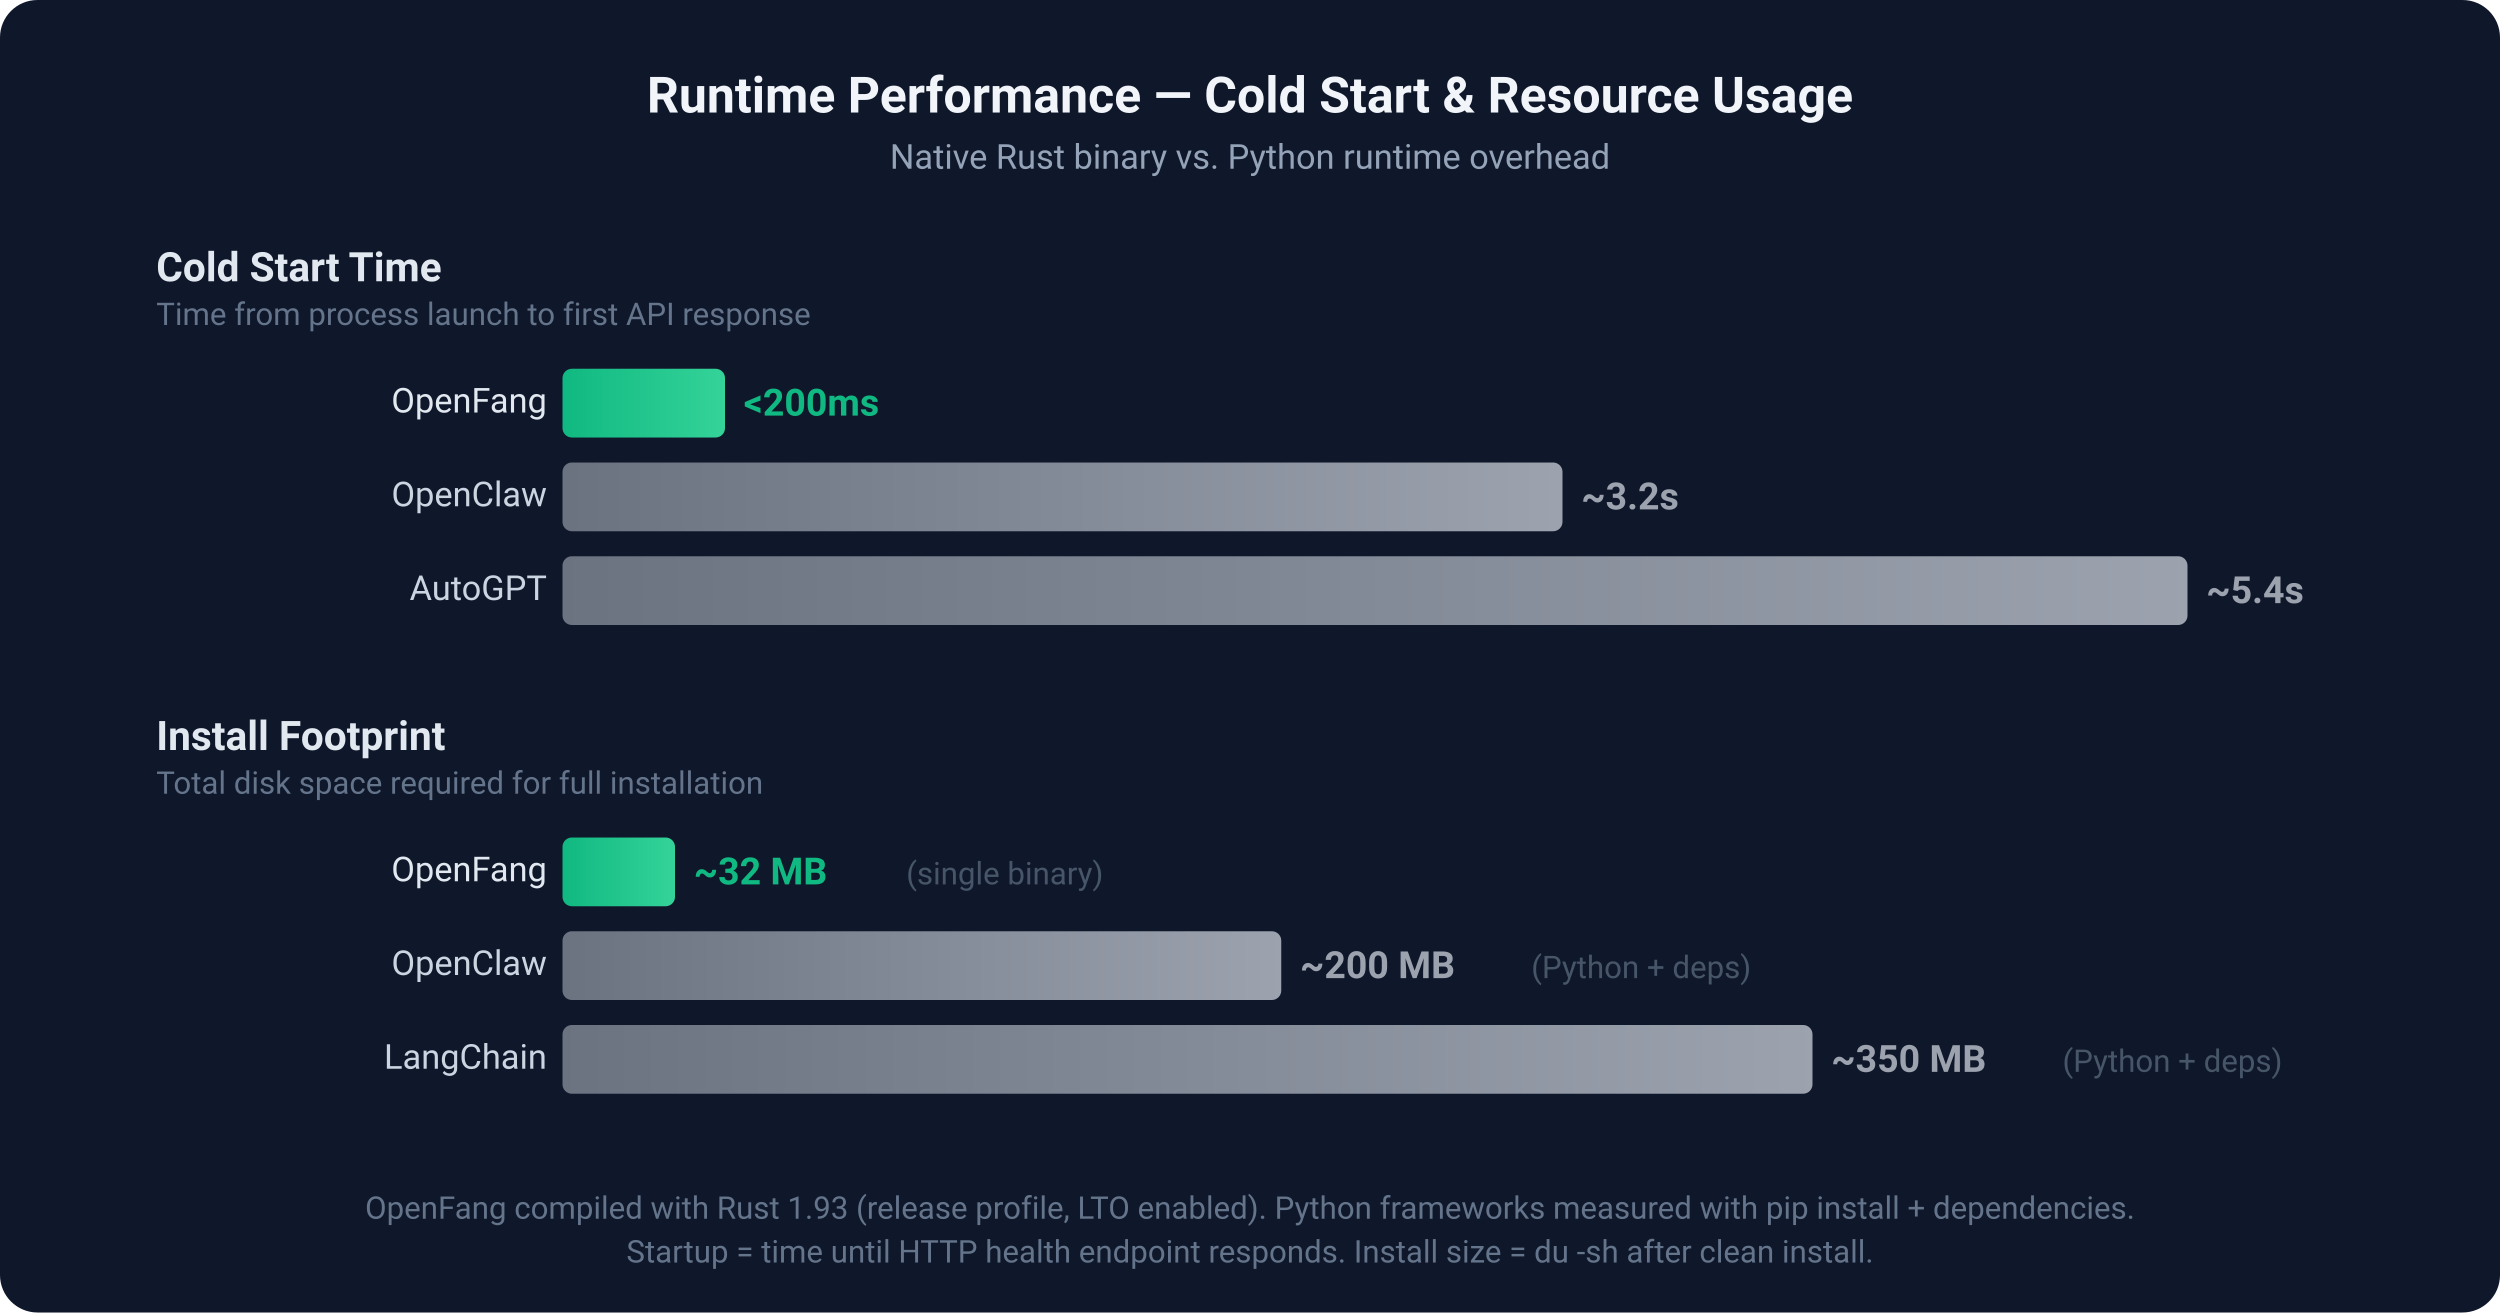
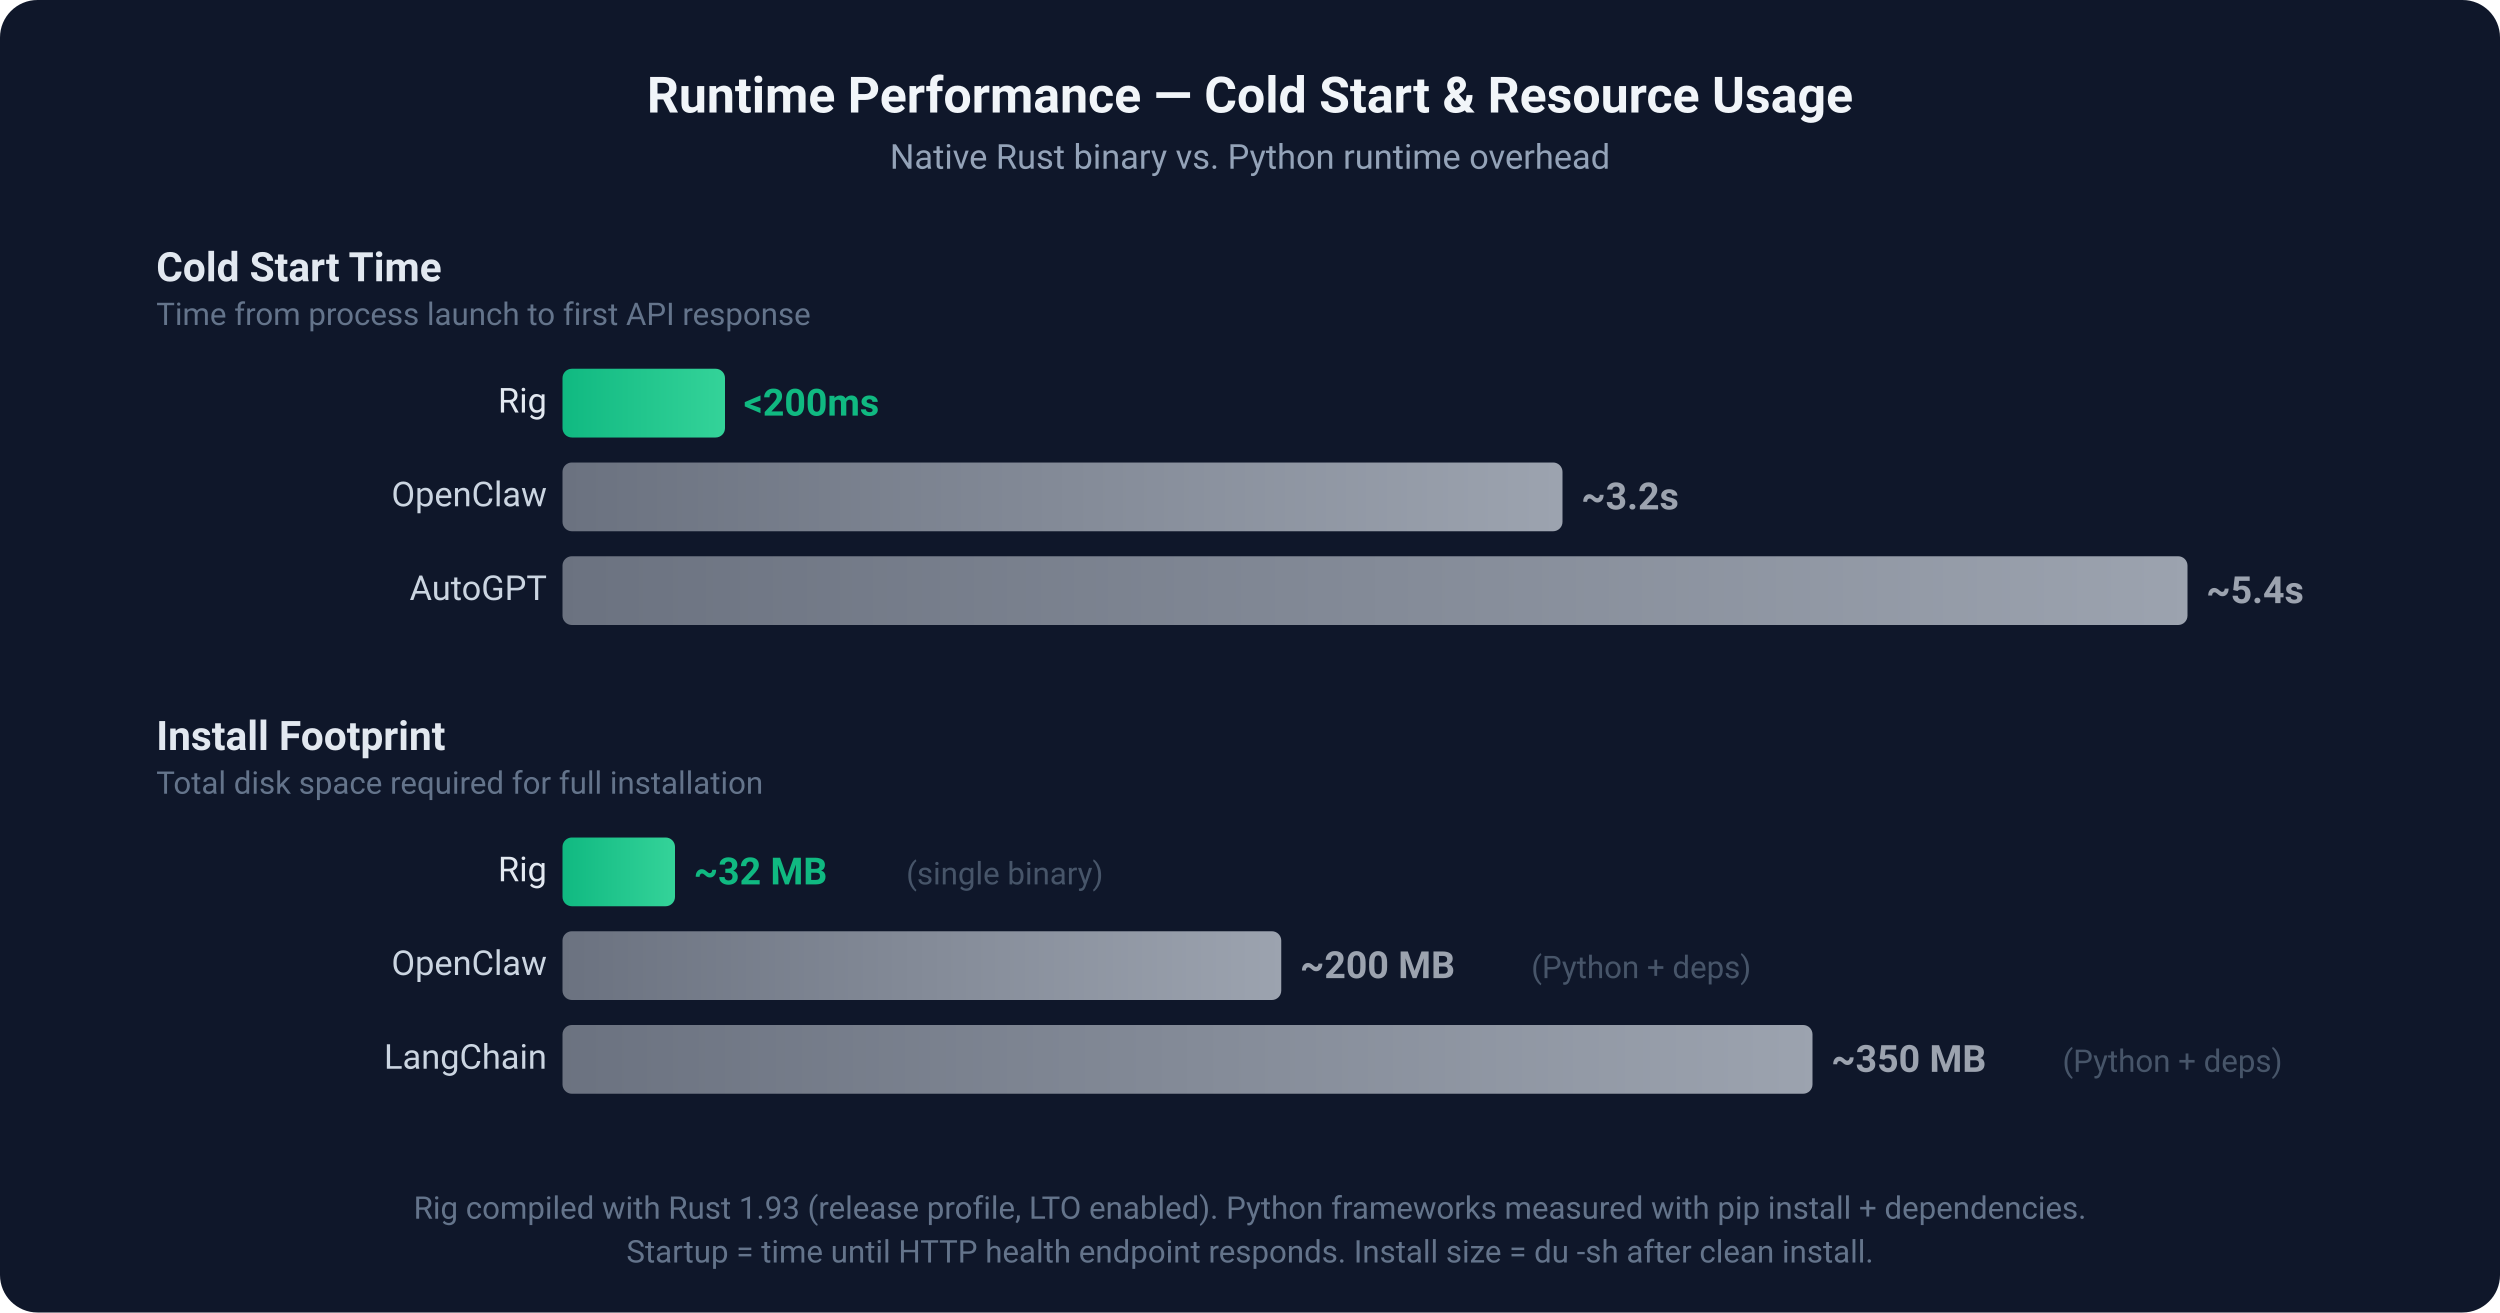
<svg xmlns="http://www.w3.org/2000/svg" viewBox="0 0 800 420" font-family="-apple-system,BlinkMacSystemFont,'Segoe UI',Roboto,Helvetica,Arial,sans-serif">
  <defs>
    <linearGradient id="pf" x1="0" y1="0" x2="1" y2="0">
      <stop offset="0%" stop-color="#10b981" />
      <stop offset="100%" stop-color="#34d399" />
    </linearGradient>
    <linearGradient id="pg" x1="0" y1="0" x2="1" y2="0">
      <stop offset="0%" stop-color="#6b7280" />
      <stop offset="100%" stop-color="#9ca3af" />
    </linearGradient>
  </defs>
  <rect width="800" height="420" rx="12" fill="#0f172a" />
  <text x="400" y="36" text-anchor="middle" fill="#f1f5f9" font-size="16" font-weight="700">Runtime Performance — Cold Start &amp; Resource Usage</text>
  <text x="400" y="54" text-anchor="middle" fill="#94a3b8" font-size="11">Native Rust binary vs. Python runtime overhead</text>
  <text x="50" y="90" fill="#e2e8f0" font-size="13" font-weight="600">Cold Start Time</text>
  <text x="50" y="104" fill="#64748b" font-size="10">Time from process launch to first API response</text>
-   <text x="175" y="132" text-anchor="end" fill="#e2e8f0" font-size="11">OpenFang</text>
+   <text x="175" y="132" text-anchor="end" fill="#e2e8f0" font-size="11">Rig</text>
  <rect x="180" y="118" width="52" height="22" rx="3" fill="url(#pf)" />
  <text x="238" y="133" fill="#10b981" font-size="12" font-weight="700">&lt;200ms</text>
  <text x="175" y="162" text-anchor="end" fill="#cbd5e1" font-size="11">OpenClaw</text>
  <rect x="180" y="148" width="320" height="22" rx="3" fill="url(#pg)" />
  <text x="506" y="163" fill="#9ca3af" font-size="12" font-weight="600">~3.2s</text>
  <text x="175" y="192" text-anchor="end" fill="#cbd5e1" font-size="11">AutoGPT</text>
  <rect x="180" y="178" width="520" height="22" rx="3" fill="url(#pg)" />
  <text x="706" y="193" fill="#9ca3af" font-size="12" font-weight="600">~5.4s</text>
  <text x="50" y="240" fill="#e2e8f0" font-size="13" font-weight="600">Install Footprint</text>
  <text x="50" y="254" fill="#64748b" font-size="10">Total disk space required for full installation</text>
-   <text x="175" y="282" text-anchor="end" fill="#e2e8f0" font-size="11">OpenFang</text>
+   <text x="175" y="282" text-anchor="end" fill="#e2e8f0" font-size="11">Rig</text>
  <rect x="180" y="268" width="36" height="22" rx="3" fill="url(#pf)" />
  <text x="222" y="283" fill="#10b981" font-size="12" font-weight="700">~32 MB</text>
  <text x="290" y="283" fill="#475569" font-size="10">(single binary)</text>
  <text x="175" y="312" text-anchor="end" fill="#cbd5e1" font-size="11">OpenClaw</text>
  <rect x="180" y="298" width="230" height="22" rx="3" fill="url(#pg)" />
  <text x="416" y="313" fill="#9ca3af" font-size="12" font-weight="600">~200 MB</text>
  <text x="490" y="313" fill="#475569" font-size="10">(Python + deps)</text>
  <text x="175" y="342" text-anchor="end" fill="#cbd5e1" font-size="11">LangChain</text>
  <rect x="180" y="328" width="400" height="22" rx="3" fill="url(#pg)" />
  <text x="586" y="343" fill="#9ca3af" font-size="12" font-weight="600">~350 MB</text>
  <text x="660" y="343" fill="#475569" font-size="10">(Python + deps)</text>
-   <text x="400" y="390" text-anchor="middle" fill="#64748b" font-size="10">OpenFang compiled with Rust 1.93 (release profile, LTO enabled). Python frameworks measured with pip install + dependencies.</text>
+   <text x="400" y="390" text-anchor="middle" fill="#64748b" font-size="10">Rig compiled with Rust 1.93 (release profile, LTO enabled). Python frameworks measured with pip install + dependencies.</text>
  <text x="400" y="404" text-anchor="middle" fill="#64748b" font-size="10">Startup = time until HTTP health endpoint responds. Install size = du -sh after clean install.</text>
</svg>
